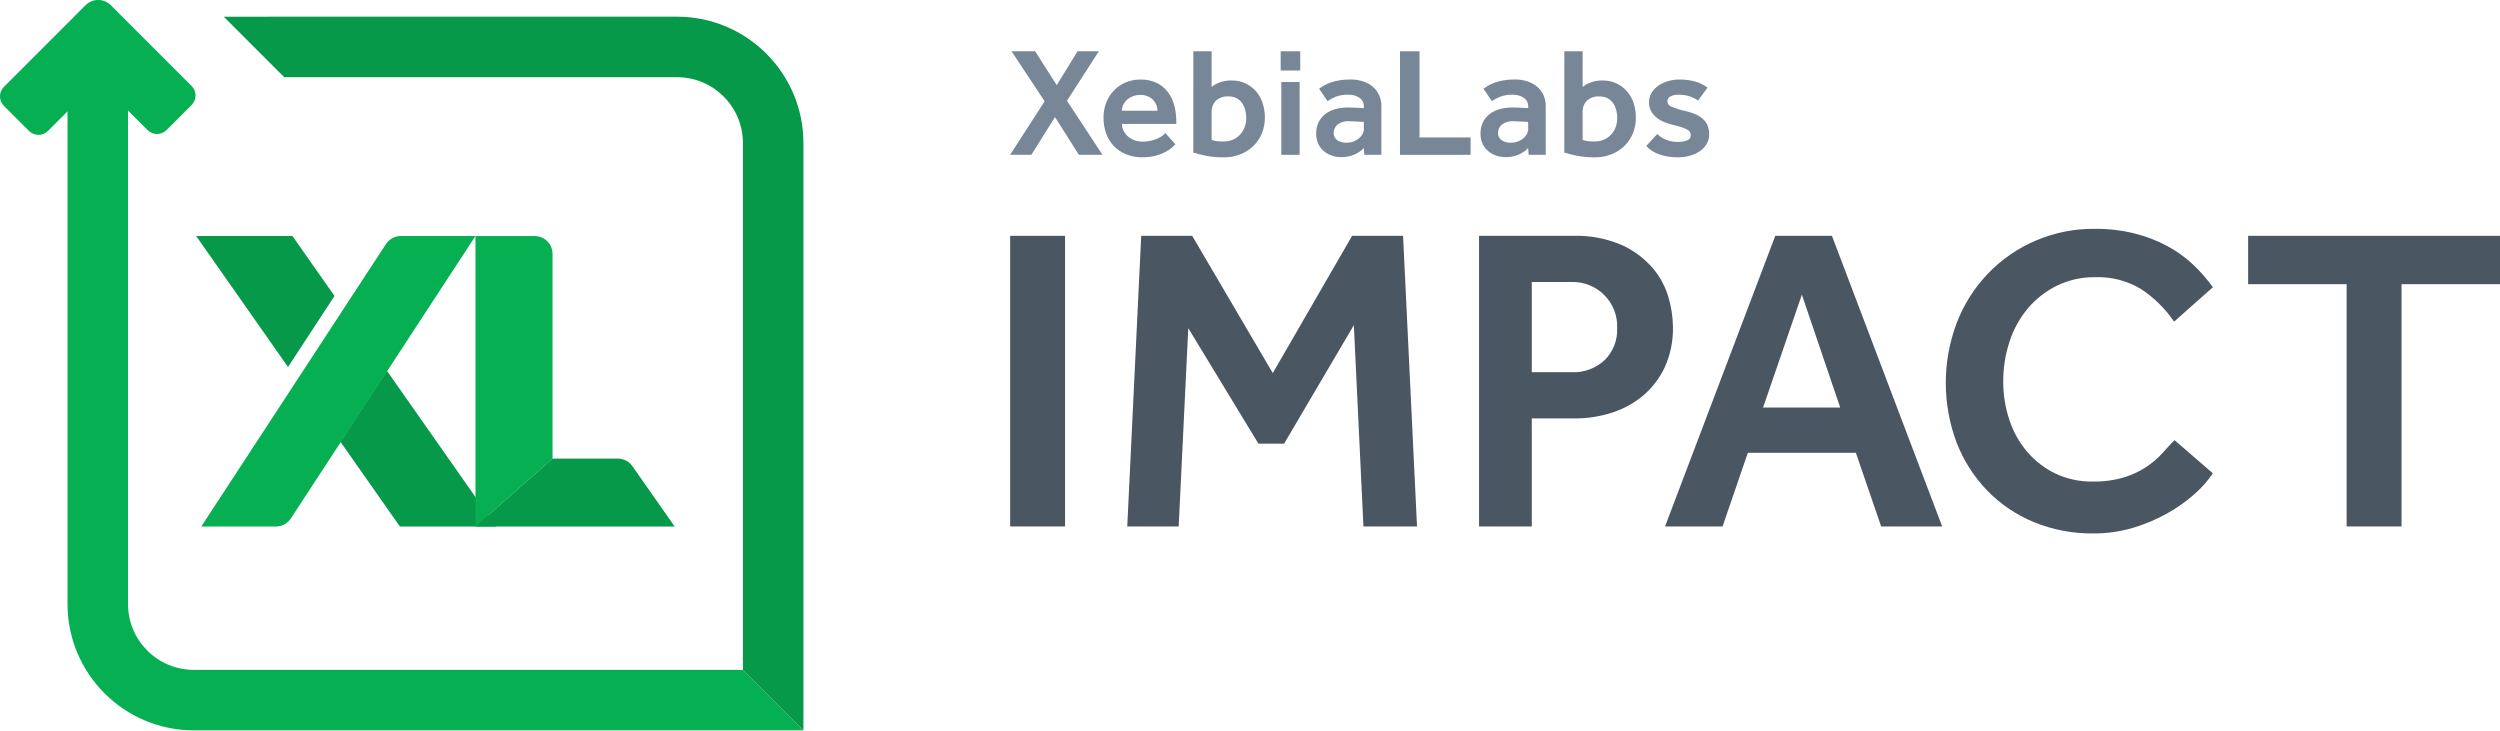
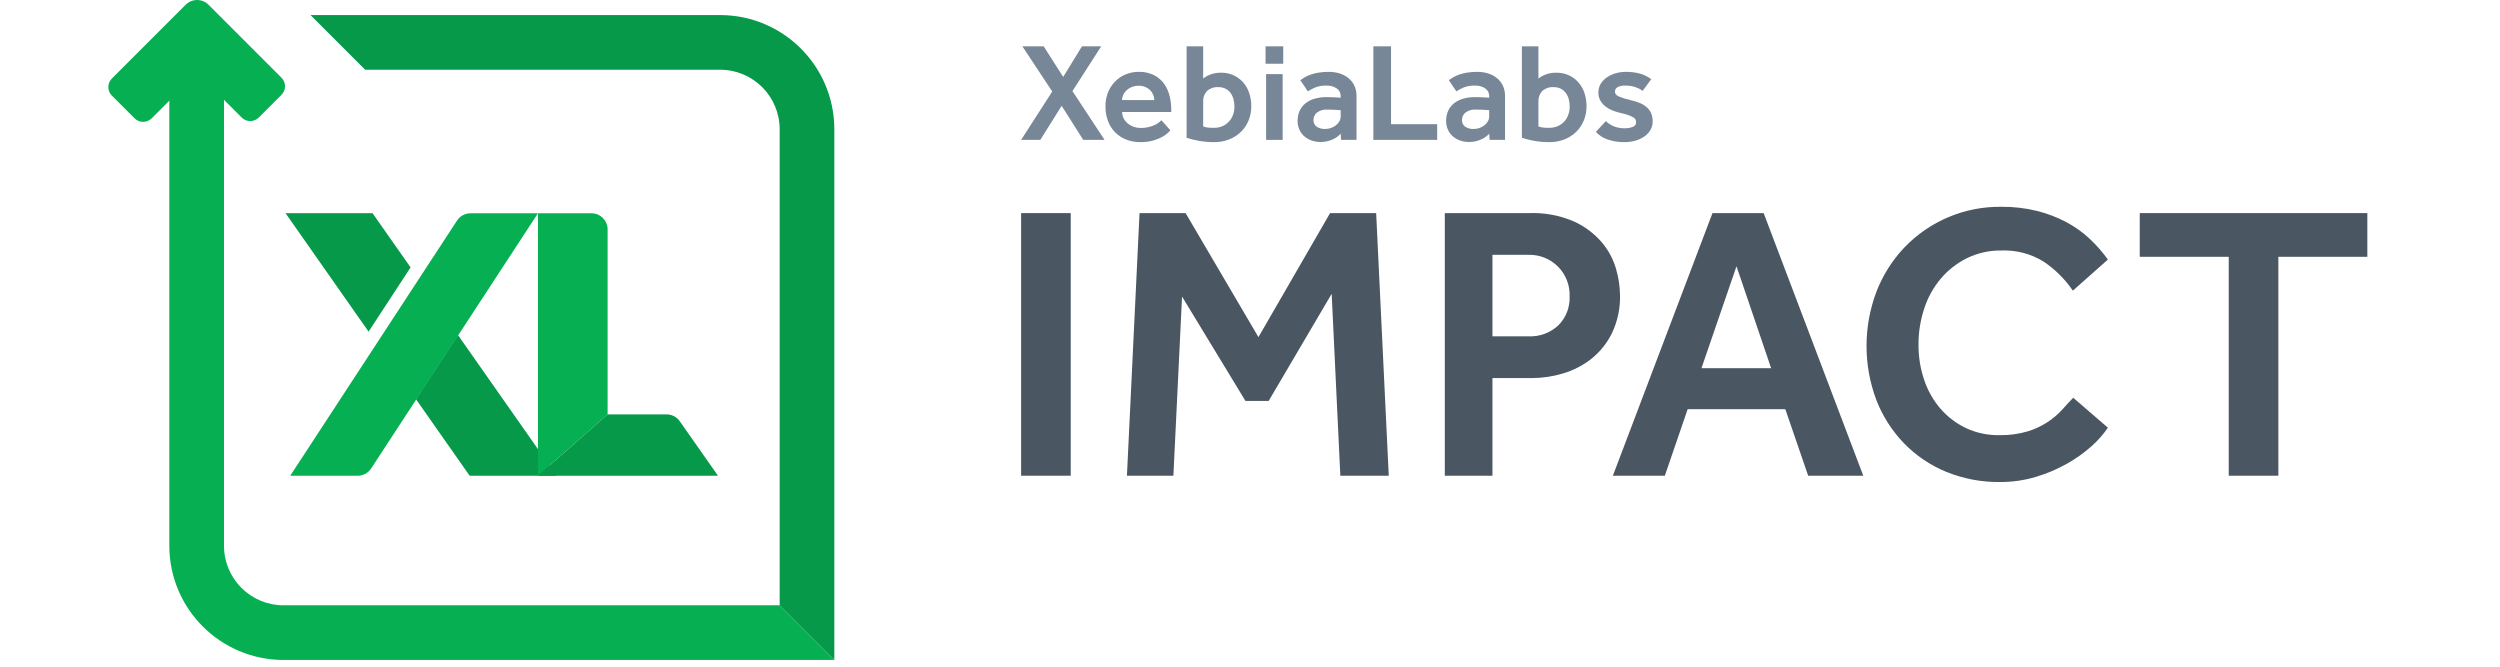
- <svg xmlns="http://www.w3.org/2000/svg" id="Layer_2" data-name="Layer 2" viewBox="0 0 81.324 23.759">
-   <defs>
-     <style>.cls-1{fill:#778798;}.cls-2{fill:#06b052;}.cls-3{fill:#059949;}.cls-4{fill:#4a5661;}</style>
-   </defs>
-   <path class="cls-1" d="M70.747,8.48a.89.89,0,0,0,.28.184.964.964,0,0,0,.386.073.783.783,0,0,0,.308-.05.172.172,0,0,0,.116-.167.186.186,0,0,0-.106-.177.961.961,0,0,0-.182-.081,3.158,3.158,0,0,0-.313-.086,2.181,2.181,0,0,1-.252-.081.952.952,0,0,1-.245-.139.748.748,0,0,1-.187-.212A.569.569,0,0,1,70.48,7.45a.588.588,0,0,1,.086-.316.758.758,0,0,1,.225-.232,1.11,1.11,0,0,1,.313-.144,1.258,1.258,0,0,1,.351-.05,1.88,1.88,0,0,1,.533.066,1.268,1.268,0,0,1,.396.197l-.308.419a1.036,1.036,0,0,0-.252-.129,1.06,1.06,0,0,0-.369-.058.509.509,0,0,0-.295.063.188.188,0,0,0-.083.154q0,.111.139.174a2.583,2.583,0,0,0,.432.134,1.912,1.912,0,0,1,.326.101.903.903,0,0,1,.248.151.623.623,0,0,1,.159.215.717.717,0,0,1,.056.295.606.606,0,0,1-.081.311.728.728,0,0,1-.22.235,1.098,1.098,0,0,1-.323.149,1.412,1.412,0,0,1-.391.053,1.816,1.816,0,0,1-.601-.093A1.001,1.001,0,0,1,70.389,8.869Z" transform="translate(-16.83792 -4.12063)" />
-   <path class="cls-1" d="M50.819,7.415l-1.076-1.626h.768l.702,1.101.677-1.101h.692L51.546,7.399,52.702,9.157h-.768l-.778-1.227-.768,1.227h-.692Z" transform="translate(-16.83792 -4.12063)" />
-   <path class="cls-1" d="M55.073,8.813l-.083.083a.995.995,0,0,1-.197.144,1.53,1.53,0,0,1-.328.136,1.654,1.654,0,0,1-.477.061,1.338,1.338,0,0,1-.515-.096A1.131,1.131,0,0,1,52.823,8.47a1.494,1.494,0,0,1-.088-.525,1.32,1.32,0,0,1,.088-.487,1.19,1.19,0,0,1,.247-.391,1.159,1.159,0,0,1,.379-.263,1.205,1.205,0,0,1,.487-.096,1.162,1.162,0,0,1,.548.119,1.018,1.018,0,0,1,.361.311,1.277,1.277,0,0,1,.197.434,2.035,2.035,0,0,1,.061.495v.086H53.336a.485.485,0,0,0,.058.237.607.607,0,0,0,.151.182.682.682,0,0,0,.212.116.724.724,0,0,0,.235.04,1.198,1.198,0,0,0,.52-.109.704.704,0,0,0,.149-.091q.058-.048.088-.078ZM54.492,7.723a.501.501,0,0,0-.035-.182.515.515,0,0,0-.104-.164.538.538,0,0,0-.174-.121.583.583,0,0,0-.242-.048.663.663,0,0,0-.26.048.613.613,0,0,0-.189.121.523.523,0,0,0-.116.164.445.445,0,0,0-.04.182Z" transform="translate(-16.83792 -4.12063)" />
-   <path class="cls-1" d="M55.656,5.789H56.252V6.95a.815.815,0,0,1,.232-.136A1.022,1.022,0,0,1,56.898,6.738a1.042,1.042,0,0,1,.457.096,1.056,1.056,0,0,1,.341.258,1.098,1.098,0,0,1,.215.384,1.492,1.492,0,0,1,.073.47,1.347,1.347,0,0,1-.094.502,1.198,1.198,0,0,1-.268.409,1.294,1.294,0,0,1-.422.278,1.427,1.427,0,0,1-.555.104,2.987,2.987,0,0,1-.568-.05,3.224,3.224,0,0,1-.422-.106ZM56.252,8.672a.838.838,0,0,0,.146.038,1.588,1.588,0,0,0,.237.013.75.75,0,0,0,.318-.063.712.712,0,0,0,.232-.169A.703.703,0,0,0,57.33,8.245a.867.867,0,0,0,.048-.285,1.043,1.043,0,0,0-.033-.263.676.676,0,0,0-.104-.225.52.52,0,0,0-.179-.157.545.545,0,0,0-.26-.058.558.558,0,0,0-.411.139.515.515,0,0,0-.139.381Z" transform="translate(-16.83792 -4.12063)" />
-   <path class="cls-1" d="M58.518,6.788h.596V9.157h-.596Z" transform="translate(-16.83792 -4.12063)" />
-   <path class="cls-1" d="M61.202,8.935a.816.816,0,0,1-.293.207,1.037,1.037,0,0,1-.439.091.958.958,0,0,1-.29-.045.819.819,0,0,1-.263-.139.695.695,0,0,1-.192-.24.759.759,0,0,1-.073-.343.83.83,0,0,1,.076-.361.75.75,0,0,1,.212-.268.941.941,0,0,1,.328-.164,1.522,1.522,0,0,1,.424-.056q.071,0,.157.003t.167.008q.091.005.187.01V7.581a.323.323,0,0,0-.141-.278.62.62,0,0,0-.369-.101,1.033,1.033,0,0,0-.404.066,1.805,1.805,0,0,0-.268.141l-.273-.404q.071-.05.162-.104a1.251,1.251,0,0,1,.212-.096,1.753,1.753,0,0,1,.28-.071,2.188,2.188,0,0,1,.371-.028,1.266,1.266,0,0,1,.411.063.946.946,0,0,1,.316.177.77.77,0,0,1,.202.273.842.842,0,0,1,.071.346V9.157h-.555Zm0-.848q-.091-.005-.177-.01-.071-.005-.149-.008-.078-.003-.134-.003a.571.571,0,0,0-.404.114.354.354,0,0,0-.116.26.286.286,0,0,0,.109.237.509.509,0,0,0,.321.086.615.615,0,0,0,.379-.131.521.521,0,0,0,.124-.141.331.331,0,0,0,.048-.172Z" transform="translate(-16.83792 -4.12063)" />
-   <path class="cls-1" d="M62.379,5.789h.636V8.591h1.661v.566H62.379Z" transform="translate(-16.83792 -4.12063)" />
-   <path class="cls-1" d="M66.548,8.935a.817.817,0,0,1-.293.207,1.037,1.037,0,0,1-.439.091.958.958,0,0,1-.29-.045.819.819,0,0,1-.263-.139.695.695,0,0,1-.192-.24.759.759,0,0,1-.073-.343.83.83,0,0,1,.076-.361.75.75,0,0,1,.212-.268.941.941,0,0,1,.328-.164,1.522,1.522,0,0,1,.424-.056q.071,0,.157.003t.167.008q.091.005.187.01V7.581a.323.323,0,0,0-.141-.278.62.62,0,0,0-.369-.101,1.033,1.033,0,0,0-.404.066,1.806,1.806,0,0,0-.268.141l-.273-.404q.071-.05.162-.104a1.251,1.251,0,0,1,.212-.096,1.753,1.753,0,0,1,.28-.071,2.188,2.188,0,0,1,.371-.028,1.266,1.266,0,0,1,.412.063.946.946,0,0,1,.316.177.77.77,0,0,1,.202.273.842.842,0,0,1,.071.346V9.157h-.555Zm0-.848q-.091-.005-.177-.01-.071-.005-.149-.008-.078-.003-.134-.003a.571.571,0,0,0-.404.114.354.354,0,0,0-.116.26.286.286,0,0,0,.109.237.509.509,0,0,0,.321.086.615.615,0,0,0,.379-.131.521.521,0,0,0,.124-.141.331.331,0,0,0,.048-.172Z" transform="translate(-16.83792 -4.12063)" />
-   <path class="cls-1" d="M67.725,5.789H68.321V6.95a.815.815,0,0,1,.232-.136A1.022,1.022,0,0,1,68.967,6.738a1.042,1.042,0,0,1,.457.096,1.057,1.057,0,0,1,.341.258,1.098,1.098,0,0,1,.215.384,1.492,1.492,0,0,1,.073.47,1.347,1.347,0,0,1-.094.502,1.198,1.198,0,0,1-.268.409,1.294,1.294,0,0,1-.422.278,1.427,1.427,0,0,1-.555.104,2.987,2.987,0,0,1-.568-.05,3.225,3.225,0,0,1-.422-.106ZM68.321,8.672a.838.838,0,0,0,.146.038,1.588,1.588,0,0,0,.237.013.75.75,0,0,0,.318-.063.712.712,0,0,0,.232-.169.703.703,0,0,0,.144-.245.867.867,0,0,0,.048-.285,1.043,1.043,0,0,0-.033-.263.676.676,0,0,0-.104-.225.52.52,0,0,0-.179-.157.545.545,0,0,0-.26-.058.558.558,0,0,0-.412.139.515.515,0,0,0-.139.381Z" transform="translate(-16.83792 -4.12063)" />
-   <rect class="cls-1" x="41.66" y="1.668" width="0.636" height="0.626" />
-   <path class="cls-2" d="M17.781,8.38l-.816-.816a.437.437,0,0,1,0-.618l2.655-2.656a.582.582,0,0,1,.823,0L23.071,6.918a.437.437,0,0,1-0.0.618l-.816.816a.437.437,0,0,1-.617-0L20.033,6.746,18.399,8.38A.437.437,0,0,1,17.781,8.38Z" transform="translate(-16.83792 -4.12063)" />
-   <path class="cls-2" d="M41.006,25.911H23.142a2.143,2.143,0,0,1-2.14-2.14V6.439h-1.968V23.771A4.113,4.113,0,0,0,23.142,27.879H42.974Z" transform="translate(-16.83792 -4.12063)" />
-   <polygon class="cls-3" points="16.139 17.127 12.587 12.062 11.076 14.373 13.008 17.127 16.139 17.127" />
-   <path class="cls-2" d="M29.878,11.798a.582.582,0,0,0-.487.264L23.385,21.248h2.427a.582.582,0,0,0,.493-.272l6-9.178Z" transform="translate(-16.83792 -4.12063)" />
-   <path class="cls-2" d="M34.812,19.038v-6.657a.582.582,0,0,0-.582-.582H32.305v9.45Z" transform="translate(-16.83792 -4.12063)" />
-   <path class="cls-3" d="M37.41,19.286a.582.582,0,0,0-.477-.248H34.812l-2.508,2.21V21.248h6.481Z" transform="translate(-16.83792 -4.12063)" />
-   <polygon class="cls-3" points="9.512 7.676 6.38 7.676 9.369 11.939 10.881 9.627 9.512 7.676" />
-   <path class="cls-3" d="M38.865,4.663l-14.749.001,1.968,1.968H38.865A2.143,2.143,0,0,1,41.005,8.772V25.911l1.968,1.968V8.772A4.113,4.113,0,0,0,38.865,4.663Z" transform="translate(-16.83792 -4.12063)" />
-   <path class="cls-4" d="M49.698,11.792h1.786v9.454H49.698Z" transform="translate(-16.83792 -4.12063)" />
-   <path class="cls-4" d="M53.961,11.792h1.658l2.622,4.465,2.58-4.465h1.658l.454,9.454H61.19l-.312-6.549-2.268,3.855h-.836l-2.282-3.756L55.18,21.246H53.507Z" transform="translate(-16.83792 -4.12063)" />
-   <path class="cls-4" d="M64.951,11.792h3.033a3.74,3.74,0,0,1,1.623.305,2.916,2.916,0,0,1,.999.751,2.585,2.585,0,0,1,.51.957,3.526,3.526,0,0,1,.142.936,3.014,3.014,0,0,1-.283,1.361,2.724,2.724,0,0,1-.737.928,3.01,3.01,0,0,1-1.02.532,3.884,3.884,0,0,1-1.12.17H66.666v3.515H64.951Zm3.005,4.437a1.48,1.48,0,0,0,1.084-.397,1.386,1.386,0,0,0,.404-1.035,1.443,1.443,0,0,0-1.488-1.503H66.666v2.934Z" transform="translate(-16.83792 -4.12063)" />
-   <path class="cls-4" d="M74.587,11.792h1.843l3.586,9.454H78.031l-.822-2.395H73.694l-.822,2.395H71.001Zm2.112,5.585-1.247-3.671-1.262,3.671Z" transform="translate(-16.83792 -4.12063)" />
-   <path class="cls-4" d="M88.822,19.517a3.501,3.501,0,0,1-.588.666,4.998,4.998,0,0,1-.886.631,5.417,5.417,0,0,1-1.12.475,4.438,4.438,0,0,1-1.29.184,4.974,4.974,0,0,1-1.942-.369A4.511,4.511,0,0,1,81.48,20.077a4.695,4.695,0,0,1-.992-1.552,5.537,5.537,0,0,1,0-3.898,4.84,4.84,0,0,1,.999-1.588A4.749,4.749,0,0,1,84.995,11.565a5.14,5.14,0,0,1,1.276.149,4.673,4.673,0,0,1,1.056.404,3.955,3.955,0,0,1,.843.602,5.11,5.11,0,0,1,.652.744l-1.262,1.12a3.914,3.914,0,0,0-1.056-1.049,2.69,2.69,0,0,0-1.51-.397,2.751,2.751,0,0,0-1.247.276,2.947,2.947,0,0,0-.943.737,3.225,3.225,0,0,0-.595,1.077,4.072,4.072,0,0,0-.206,1.297,3.88,3.88,0,0,0,.206,1.276,3.09,3.09,0,0,0,.588,1.035,2.812,2.812,0,0,0,.914.694,2.733,2.733,0,0,0,1.198.255,3.364,3.364,0,0,0,1.042-.142,2.771,2.771,0,0,0,1.247-.801q.205-.234.376-.404Z" transform="translate(-16.83792 -4.12063)" />
-   <path class="cls-4" d="M93.173,13.365H89.969V11.792h8.193v1.573H94.959v7.881h-1.786Z" transform="translate(-16.83792 -4.12063)" />
+ <svg xmlns="http://www.w3.org/2000/svg" width="300px" height="80px" viewBox="0 0 300 80" version="1.1">
+   <defs />
+   <g id="xli-2color-mark-300" stroke="none" stroke-width="1" fill="none" fill-rule="evenodd">
+     <g transform="translate(13, 0)" fill-rule="nonzero">
+       <path d="M179.698,14.532 C179.968,14.794 180.285,15.002 180.633,15.146 C181.041,15.315 181.479,15.398 181.92,15.39 C182.27,15.403 182.619,15.346 182.947,15.222 C183.183,15.141 183.34,14.916 183.334,14.666 C183.346,14.417 183.206,14.184 182.981,14.077 C182.789,13.967 182.585,13.876 182.375,13.808 C182.032,13.695 181.684,13.599 181.331,13.522 C181.045,13.449 180.764,13.359 180.49,13.252 C180.196,13.139 179.921,12.983 179.673,12.79 C179.423,12.596 179.211,12.356 179.051,12.083 C178.881,11.783 178.797,11.442 178.806,11.098 C178.8,10.727 178.899,10.362 179.092,10.046 C179.284,9.737 179.539,9.473 179.841,9.272 C180.162,9.058 180.514,8.896 180.885,8.792 C181.265,8.681 181.659,8.624 182.055,8.624 C182.654,8.611 183.252,8.685 183.831,8.842 C184.306,8.982 184.754,9.204 185.152,9.499 L184.125,10.896 C183.866,10.715 183.583,10.571 183.284,10.467 C182.889,10.33 182.473,10.264 182.055,10.273 C181.713,10.242 181.369,10.315 181.07,10.484 C180.899,10.598 180.795,10.791 180.792,10.997 C180.792,11.244 180.947,11.437 181.255,11.578 C181.721,11.768 182.203,11.917 182.695,12.024 C183.066,12.103 183.429,12.216 183.78,12.36 C184.081,12.483 184.359,12.654 184.605,12.865 C184.831,13.063 185.012,13.307 185.135,13.581 C185.266,13.892 185.329,14.228 185.32,14.565 C185.325,14.928 185.232,15.286 185.051,15.601 C184.868,15.913 184.618,16.18 184.319,16.383 C183.989,16.606 183.625,16.774 183.242,16.88 C182.817,17 182.378,17.059 181.937,17.057 C181.257,17.066 180.579,16.961 179.934,16.745 C179.386,16.568 178.893,16.252 178.504,15.828 L179.698,14.532 Z" id="Shape" fill="#778798" />
+       <polygon id="Shape" fill="#778798" points="113.269 10.98 109.684 5.56 112.243 5.56 114.583 9.229 116.838 5.56 119.144 5.56 115.693 10.93 119.548 16.787 116.99 16.787 114.397 12.697 111.839 16.787 109.533 16.787" />
+       <path d="M127.449,15.642 L127.171,15.92 C126.973,16.106 126.753,16.268 126.515,16.4 C126.169,16.593 125.802,16.746 125.421,16.854 C124.903,16.999 124.367,17.067 123.83,17.056 C123.242,17.064 122.659,16.955 122.114,16.737 C121.104,16.337 120.315,15.521 119.95,14.498 C119.748,13.937 119.648,13.344 119.656,12.747 C119.651,12.192 119.751,11.641 119.95,11.123 C120.137,10.638 120.418,10.195 120.775,9.819 C121.133,9.445 121.562,9.148 122.037,8.943 C122.551,8.725 123.104,8.616 123.662,8.623 C124.294,8.604 124.921,8.74 125.488,9.019 C125.966,9.264 126.378,9.619 126.692,10.054 C127,10.491 127.222,10.982 127.348,11.502 C127.483,12.041 127.551,12.595 127.55,13.151 L127.55,13.437 L121.659,13.437 C121.655,13.713 121.721,13.986 121.853,14.229 C121.979,14.462 122.151,14.668 122.357,14.834 C122.568,15.005 122.808,15.136 123.064,15.222 C123.316,15.309 123.58,15.355 123.847,15.356 C124.445,15.367 125.037,15.243 125.581,14.994 C125.758,14.914 125.925,14.813 126.077,14.691 C126.206,14.585 126.305,14.498 126.372,14.43 L127.449,15.642 Z M125.514,12.007 C125.512,11.799 125.472,11.594 125.396,11.401 C125.316,11.198 125.199,11.013 125.051,10.854 C124.886,10.682 124.688,10.544 124.47,10.45 C124.215,10.339 123.94,10.285 123.662,10.29 C123.365,10.284 123.07,10.339 122.795,10.45 C122.562,10.544 122.348,10.681 122.164,10.854 C122.001,11.009 121.869,11.195 121.777,11.401 C121.689,11.591 121.644,11.798 121.642,12.007 L125.514,12.007 Z" id="Shape" fill="#778798" />
+       <path d="M129.394,5.56 L131.38,5.56 L131.38,9.431 C131.611,9.238 131.873,9.084 132.155,8.977 C132.592,8.798 133.062,8.712 133.535,8.725 C134.06,8.715 134.581,8.824 135.058,9.045 C135.491,9.25 135.878,9.542 136.194,9.903 C136.517,10.277 136.76,10.712 136.91,11.182 C137.074,11.688 137.157,12.216 137.154,12.748 C137.158,13.321 137.052,13.889 136.842,14.422 C136.642,14.933 136.338,15.398 135.95,15.786 C135.547,16.184 135.069,16.498 134.545,16.712 C133.957,16.949 133.327,17.066 132.693,17.057 C132.058,17.061 131.424,17.005 130.799,16.888 C130.324,16.802 129.854,16.684 129.394,16.535 L129.394,5.56 Z M131.38,15.171 C131.539,15.228 131.702,15.27 131.868,15.297 C132.131,15.331 132.395,15.345 132.66,15.34 C133.024,15.348 133.386,15.276 133.72,15.129 C134.014,14.996 134.277,14.804 134.494,14.565 C134.708,14.329 134.871,14.051 134.974,13.749 C135.08,13.443 135.134,13.122 135.134,12.798 C135.134,12.503 135.098,12.209 135.024,11.923 C134.956,11.654 134.839,11.4 134.679,11.174 C134.523,10.956 134.318,10.777 134.081,10.652 C133.813,10.516 133.515,10.45 133.214,10.458 C132.714,10.421 132.219,10.588 131.843,10.921 C131.521,11.263 131.354,11.723 131.38,12.192 L131.38,15.171 Z" id="Shape" fill="#778798" />
+       <polygon id="Shape" fill="#778798" points="138.933 8.893 140.919 8.893 140.919 16.787 138.933 16.787" />
+       <path d="M147.881,16.046 C147.611,16.346 147.277,16.582 146.905,16.737 C146.445,16.943 145.945,17.047 145.441,17.04 C145.112,17.039 144.786,16.988 144.473,16.888 C144.155,16.788 143.859,16.632 143.597,16.425 C143.327,16.21 143.109,15.937 142.958,15.626 C142.788,15.268 142.705,14.876 142.714,14.481 C142.707,14.066 142.793,13.655 142.966,13.278 C143.13,12.93 143.372,12.625 143.673,12.386 C143.998,12.133 144.37,11.947 144.767,11.839 C145.227,11.711 145.703,11.648 146.181,11.653 C146.338,11.653 146.512,11.656 146.703,11.662 C146.894,11.667 147.079,11.676 147.258,11.687 C147.46,11.698 147.668,11.71 147.881,11.721 L147.881,11.536 C147.893,11.167 147.715,10.817 147.41,10.61 C147.046,10.371 146.616,10.253 146.181,10.273 C145.722,10.255 145.264,10.33 144.834,10.492 C144.524,10.624 144.226,10.781 143.942,10.963 L143.034,9.616 C143.19,9.504 143.37,9.389 143.572,9.271 C143.797,9.143 144.034,9.036 144.279,8.951 C144.583,8.847 144.896,8.768 145.213,8.716 C145.622,8.65 146.036,8.619 146.45,8.623 C146.916,8.617 147.379,8.688 147.822,8.834 C148.207,8.96 148.565,9.16 148.874,9.423 C149.163,9.672 149.393,9.982 149.547,10.332 C149.706,10.695 149.787,11.088 149.783,11.485 L149.783,16.787 L147.931,16.787 L147.881,16.046 Z M147.881,13.219 C147.679,13.208 147.483,13.196 147.292,13.185 C147.135,13.174 146.969,13.166 146.796,13.16 C146.621,13.154 146.473,13.151 146.349,13.151 C145.869,13.102 145.387,13.237 145.003,13.53 C144.758,13.752 144.618,14.067 144.616,14.397 C144.602,14.704 144.737,14.998 144.978,15.188 C145.292,15.4 145.668,15.501 146.046,15.474 C146.504,15.473 146.949,15.319 147.309,15.037 C147.474,14.906 147.614,14.746 147.721,14.565 C147.826,14.393 147.881,14.195 147.881,13.993 L147.881,13.219 Z" id="Shape" fill="#778798" />
+       <polygon id="Shape" fill="#778798" points="151.803 5.56 153.924 5.56 153.924 14.902 159.462 14.902 159.462 16.787 151.803 16.787" />
+       <path d="M165.702,16.046 C165.432,16.346 165.098,16.582 164.726,16.737 C164.265,16.943 163.766,17.047 163.261,17.04 C162.933,17.039 162.606,16.988 162.293,16.888 C161.976,16.788 161.679,16.632 161.418,16.425 C161.148,16.21 160.929,15.937 160.778,15.626 C160.609,15.268 160.525,14.876 160.535,14.481 C160.527,14.066 160.614,13.655 160.787,13.278 C160.951,12.93 161.193,12.625 161.494,12.386 C161.819,12.133 162.191,11.947 162.588,11.839 C163.048,11.711 163.524,11.648 164.002,11.653 C164.159,11.653 164.333,11.656 164.523,11.662 C164.714,11.667 164.899,11.676 165.079,11.687 C165.281,11.698 165.489,11.71 165.702,11.721 L165.702,11.536 C165.714,11.167 165.536,10.817 165.231,10.61 C164.867,10.371 164.436,10.253 164.002,10.273 C163.543,10.255 163.085,10.33 162.655,10.492 C162.345,10.624 162.047,10.781 161.763,10.963 L160.854,9.616 C161.011,9.504 161.191,9.389 161.393,9.271 C161.618,9.143 161.854,9.036 162.099,8.951 C162.404,8.847 162.716,8.768 163.034,8.716 C163.443,8.65 163.857,8.619 164.271,8.623 C164.737,8.617 165.2,8.688 165.643,8.834 C166.028,8.96 166.385,9.16 166.695,9.423 C166.984,9.672 167.214,9.982 167.368,10.332 C167.527,10.695 167.607,11.088 167.604,11.485 L167.604,16.787 L165.752,16.787 L165.702,16.046 Z M165.702,13.219 C165.5,13.208 165.303,13.196 165.113,13.185 C164.955,13.174 164.79,13.166 164.616,13.16 C164.442,13.154 164.293,13.151 164.17,13.151 C163.689,13.102 163.208,13.237 162.823,13.53 C162.579,13.752 162.438,14.067 162.437,14.397 C162.423,14.704 162.557,14.998 162.798,15.188 C163.113,15.4 163.489,15.501 163.867,15.474 C164.325,15.473 164.769,15.319 165.13,15.037 C165.294,14.906 165.434,14.746 165.542,14.565 C165.647,14.393 165.702,14.195 165.702,13.993 L165.702,13.219 Z" id="Shape" fill="#778798" />
+       <path d="M169.624,5.56 L171.61,5.56 L171.61,9.431 C171.841,9.238 172.103,9.084 172.385,8.977 C172.822,8.798 173.292,8.712 173.765,8.725 C174.29,8.715 174.811,8.824 175.288,9.045 C175.721,9.25 176.108,9.542 176.424,9.903 C176.747,10.277 176.99,10.712 177.14,11.182 C177.304,11.688 177.387,12.216 177.384,12.748 C177.388,13.321 177.282,13.889 177.072,14.422 C176.872,14.933 176.568,15.398 176.18,15.786 C175.777,16.184 175.299,16.498 174.775,16.712 C174.187,16.949 173.557,17.066 172.923,17.057 C172.288,17.061 171.654,17.005 171.029,16.888 C170.554,16.802 170.084,16.684 169.624,16.535 L169.624,5.56 Z M171.61,15.171 C171.769,15.228 171.932,15.27 172.098,15.297 C172.361,15.331 172.625,15.345 172.89,15.34 C173.254,15.348 173.616,15.276 173.95,15.129 C174.244,14.996 174.507,14.804 174.724,14.565 C174.938,14.329 175.101,14.051 175.204,13.749 C175.31,13.443 175.364,13.122 175.364,12.798 C175.365,12.503 175.328,12.209 175.255,11.923 C175.187,11.654 175.07,11.4 174.91,11.174 C174.753,10.956 174.549,10.777 174.312,10.652 C174.043,10.517 173.745,10.45 173.445,10.458 C172.944,10.421 172.449,10.588 172.073,10.921 C171.751,11.264 171.584,11.723 171.61,12.192 L171.61,15.171 Z" id="Shape" fill="#778798" />
+       <rect id="Rectangle-path" fill="#778798" x="138.866" y="5.56" width="2.121" height="2.087" />
+       <path d="M3.145,14.197 L0.426,11.479 C-0.142,10.91 -0.142,9.989 0.426,9.42 L9.277,0.569 C9.641,0.205 10.135,1.99747315e-05 10.65,1.99747315e-05 C11.164,1.99747315e-05 11.658,0.205 12.022,0.569 L20.777,9.325 C21.05,9.598 21.203,9.968 21.203,10.354 C21.203,10.74 21.05,11.11 20.777,11.383 L18.056,14.102 C17.488,14.67 16.566,14.67 15.998,14.102 L10.649,8.752 L5.203,14.198 C4.635,14.766 3.713,14.766 3.145,14.197 Z" id="Shape" fill="#06B052" />
+       <path d="M80.559,72.635 L21.014,72.635 C17.075,72.63 13.884,69.439 13.88,65.501 L13.88,7.729 L7.319,7.729 L7.319,65.501 C7.328,73.061 13.454,79.187 21.014,79.196 L87.12,79.196 L80.559,72.635 Z" id="Shape" fill="#06B052" />
+       <polygon id="Shape" fill="#059949" points="53.797 57.09 41.957 40.207 36.92 47.91 43.36 57.09" />
+       <path d="M43.465,25.592 C42.81,25.592 42.199,25.922 41.841,26.471 L21.825,57.091 L29.915,57.091 C30.582,57.091 31.202,56.749 31.557,56.184 L51.556,25.592 L43.465,25.592 Z" id="Shape" fill="#06B052" />
+       <path d="M59.915,49.724 L59.915,27.532 C59.915,26.461 59.046,25.592 57.974,25.592 L51.556,25.592 L51.556,57.091 L59.915,49.724 Z" id="Shape" fill="#06B052" />
+       <path d="M68.573,50.551 C68.21,50.033 67.617,49.724 66.984,49.724 L59.915,49.724 L51.556,57.091 L51.556,57.091 L73.159,57.091 L68.573,50.551 Z" id="Shape" fill="#059949" />
+       <polygon id="Shape" fill="#059949" points="31.707 25.587 21.267 25.587 31.23 39.797 36.27 32.09" />
+       <path d="M73.425,1.808 L24.262,1.81 L30.823,8.369 L73.425,8.369 C77.363,8.374 80.554,11.565 80.559,15.503 L80.559,72.635 L87.12,79.196 L87.12,15.503 C87.111,7.944 80.985,1.817 73.425,1.808 Z" id="Shape" fill="#059949" />
+       <polygon id="Shape" fill="#4A5661" points="109.534 25.572 115.487 25.572 115.487 57.086 109.534 57.086" />
+       <polygon id="Shape" fill="#4A5661" points="123.744 25.572 129.271 25.572 138.012 40.455 146.611 25.572 152.139 25.572 153.651 57.086 147.84 57.086 146.801 35.257 139.241 48.109 136.453 48.109 128.846 35.588 127.807 57.086 122.232 57.086" />
+       <path d="M160.377,25.572 L170.488,25.572 C172.344,25.503 174.192,25.85 175.897,26.587 C177.176,27.171 178.312,28.026 179.228,29.092 C180.015,30.022 180.594,31.109 180.93,32.281 C181.226,33.294 181.385,34.343 181.402,35.399 C181.445,36.964 181.121,38.517 180.457,39.935 C179.875,41.134 179.036,42.191 178,43.029 C176.991,43.833 175.836,44.435 174.598,44.801 C173.388,45.172 172.131,45.363 170.865,45.368 L166.094,45.368 L166.094,57.086 L160.377,57.086 L160.377,25.572 Z M170.393,40.36 C171.728,40.427 173.032,39.949 174.008,39.037 C174.918,38.125 175.406,36.875 175.354,35.588 C175.41,34.252 174.907,32.953 173.966,32.002 C173.025,31.052 171.73,30.537 170.393,30.58 L166.094,30.58 L166.094,40.36 L170.393,40.36 Z" id="Shape" fill="#4A5661" />
+       <path d="M192.497,25.572 L198.639,25.572 L210.593,57.086 L203.979,57.086 L201.238,49.101 L189.52,49.101 L186.78,57.086 L180.544,57.086 L192.497,25.572 Z M199.537,44.187 L195.379,31.95 L191.174,44.187 L199.537,44.187 Z" id="Shape" fill="#4A5661" />
+       <path d="M239.947,51.322 C239.391,52.142 238.732,52.888 237.987,53.542 C237.082,54.348 236.091,55.053 235.034,55.645 C233.853,56.311 232.6,56.842 231.301,57.227 C229.906,57.643 228.457,57.85 227.001,57.842 C224.783,57.869 222.582,57.452 220.528,56.613 C218.627,55.829 216.906,54.663 215.473,53.188 C214.04,51.699 212.915,49.94 212.165,48.014 C210.59,43.826 210.59,39.209 212.165,35.021 C212.92,33.057 214.052,31.259 215.496,29.729 C218.539,26.533 222.778,24.752 227.19,24.815 C228.623,24.802 230.052,24.969 231.443,25.312 C232.666,25.616 233.848,26.069 234.963,26.658 C235.984,27.201 236.929,27.876 237.774,28.666 C238.577,29.421 239.305,30.252 239.947,31.147 L235.742,34.879 C234.803,33.499 233.608,32.313 232.222,31.383 C230.713,30.454 228.961,29.994 227.19,30.06 C225.751,30.037 224.327,30.352 223.033,30.981 C221.828,31.577 220.759,32.413 219.891,33.438 C219.005,34.497 218.331,35.716 217.906,37.029 C217.445,38.424 217.214,39.884 217.221,41.352 C217.21,42.798 217.442,44.235 217.906,45.605 C218.33,46.871 218.996,48.042 219.867,49.054 C220.713,50.027 221.75,50.815 222.914,51.369 C224.164,51.951 225.529,52.241 226.907,52.219 C228.082,52.245 229.254,52.085 230.38,51.747 C231.982,51.251 233.42,50.328 234.537,49.077 C234.994,48.558 235.411,48.109 235.789,47.731 L239.947,51.322 Z" id="Shape" fill="#4A5661" />
+       <polygon id="Shape" fill="#4A5661" points="254.449 30.816 243.771 30.816 243.771 25.572 271.081 25.572 271.081 30.816 260.403 30.816 260.403 57.086 254.449 57.086" />
+     </g>
+   </g>
</svg>
